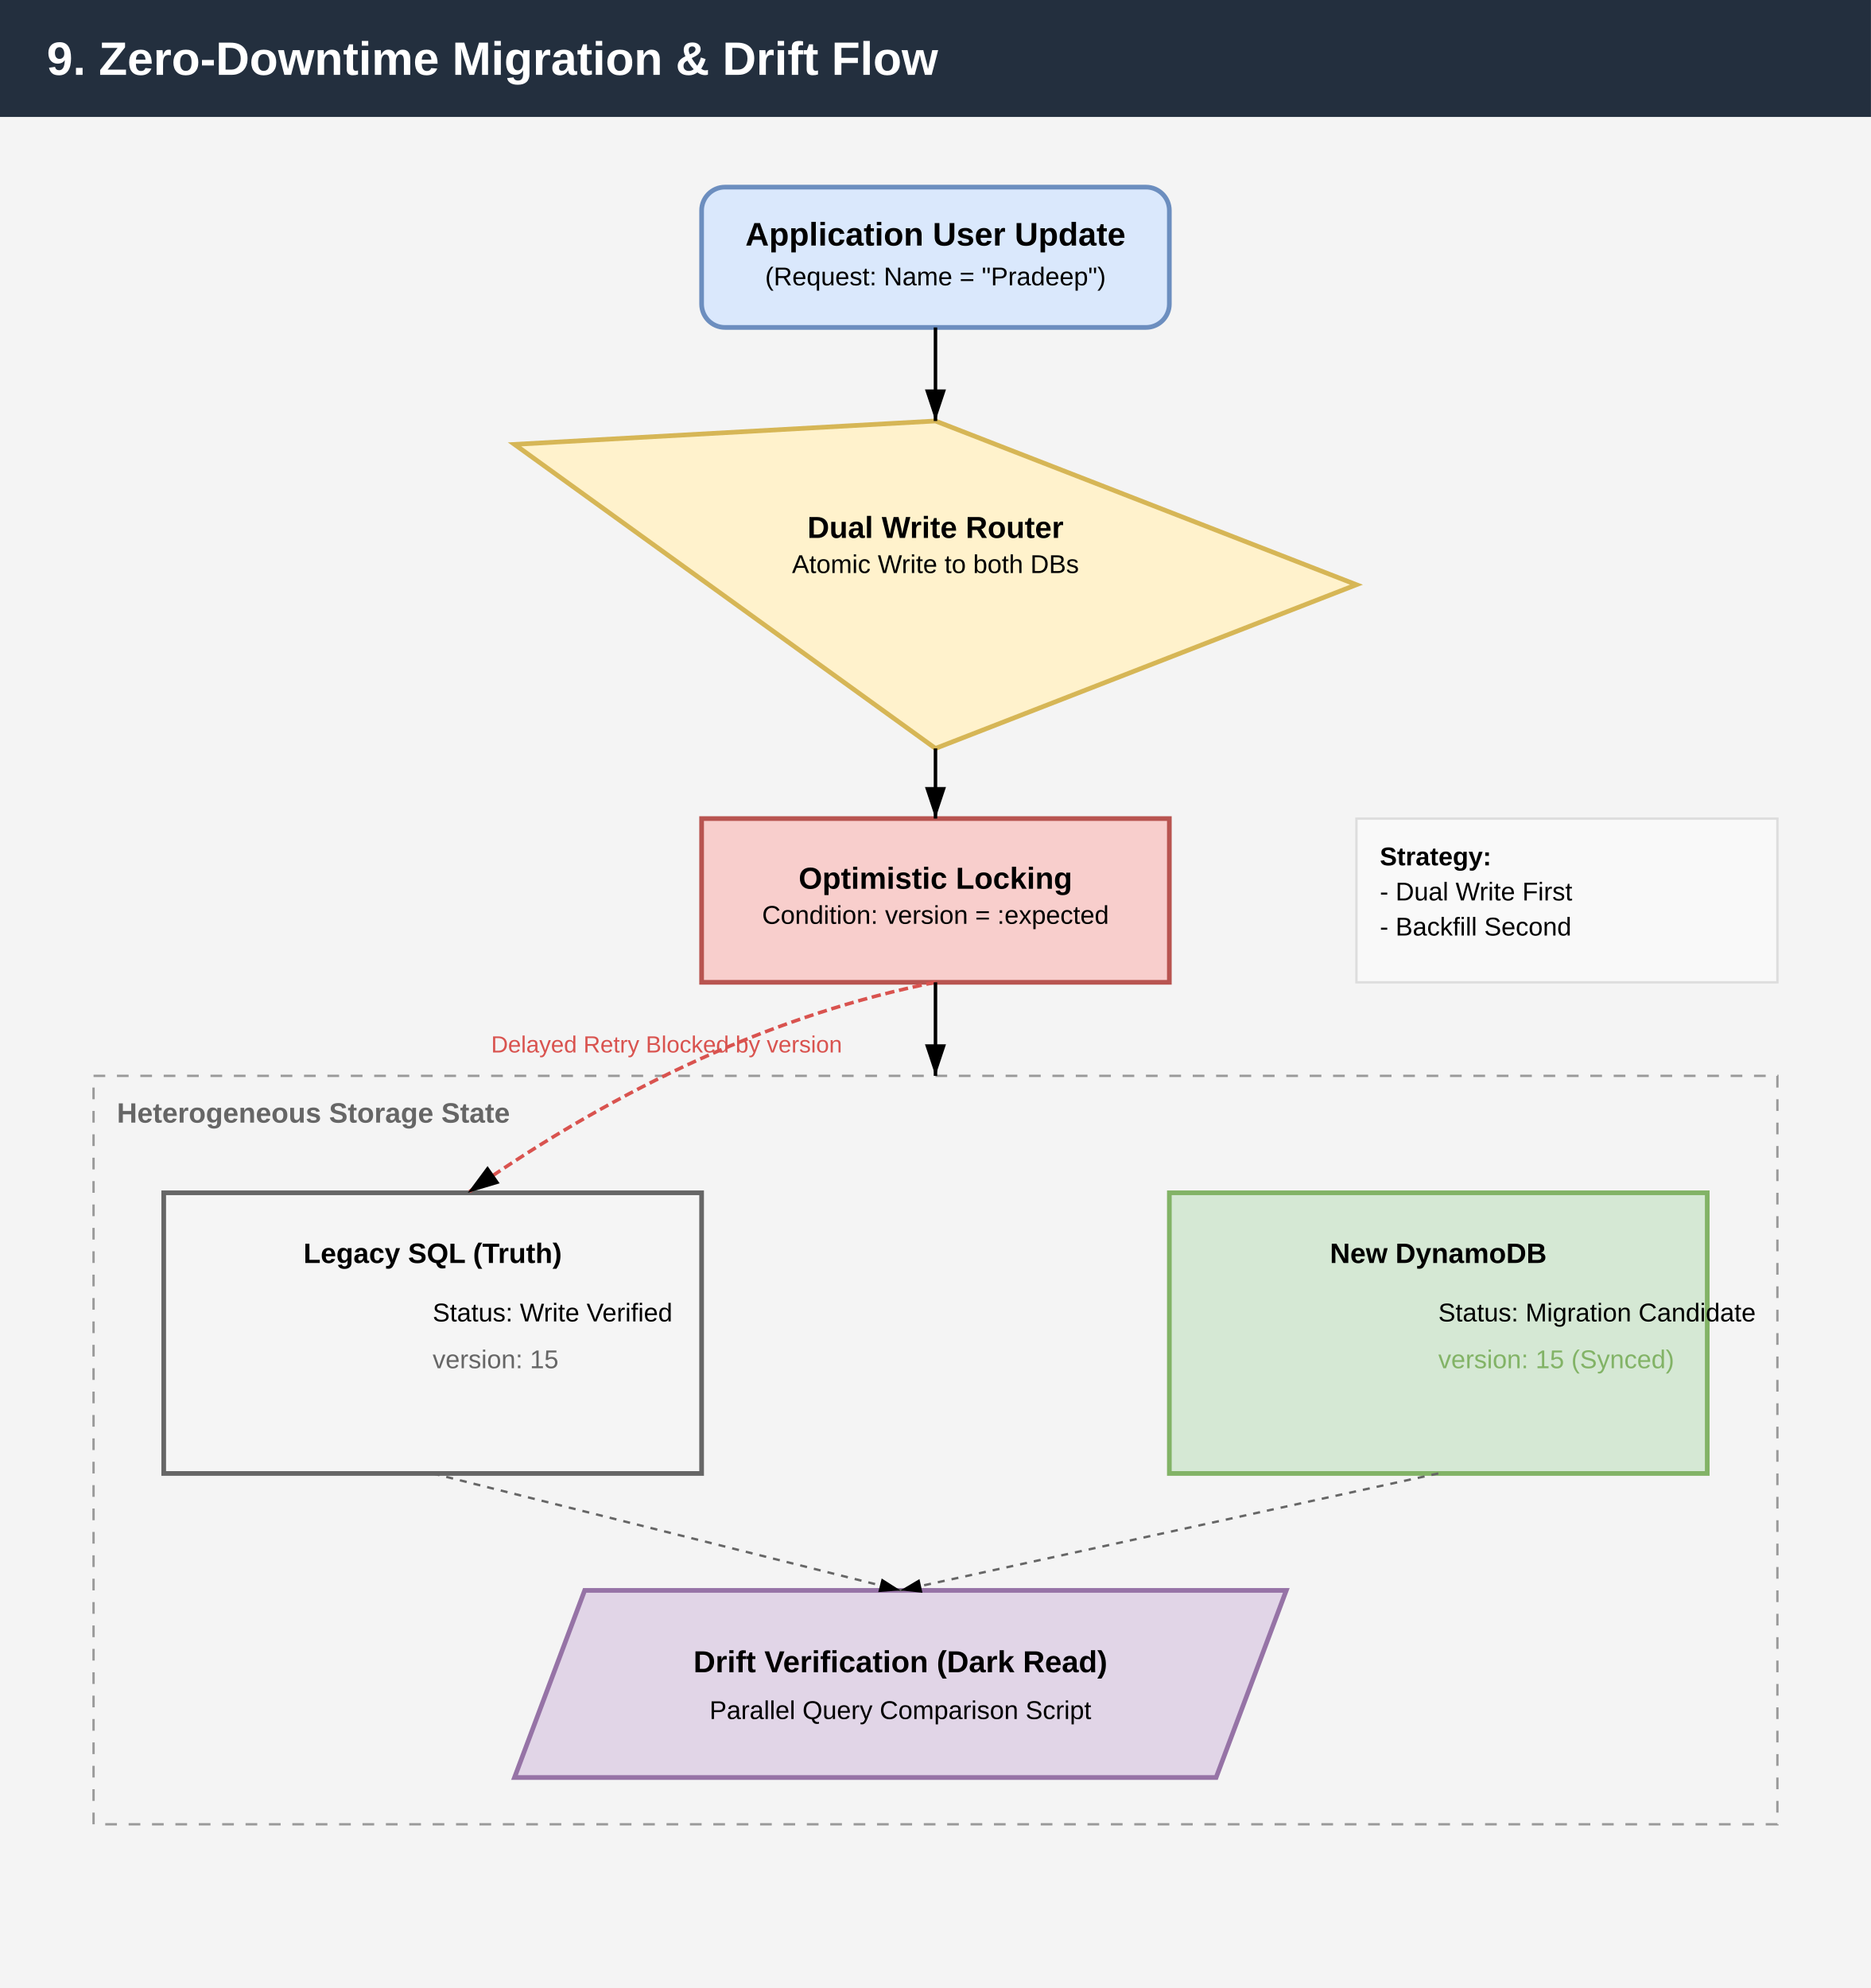
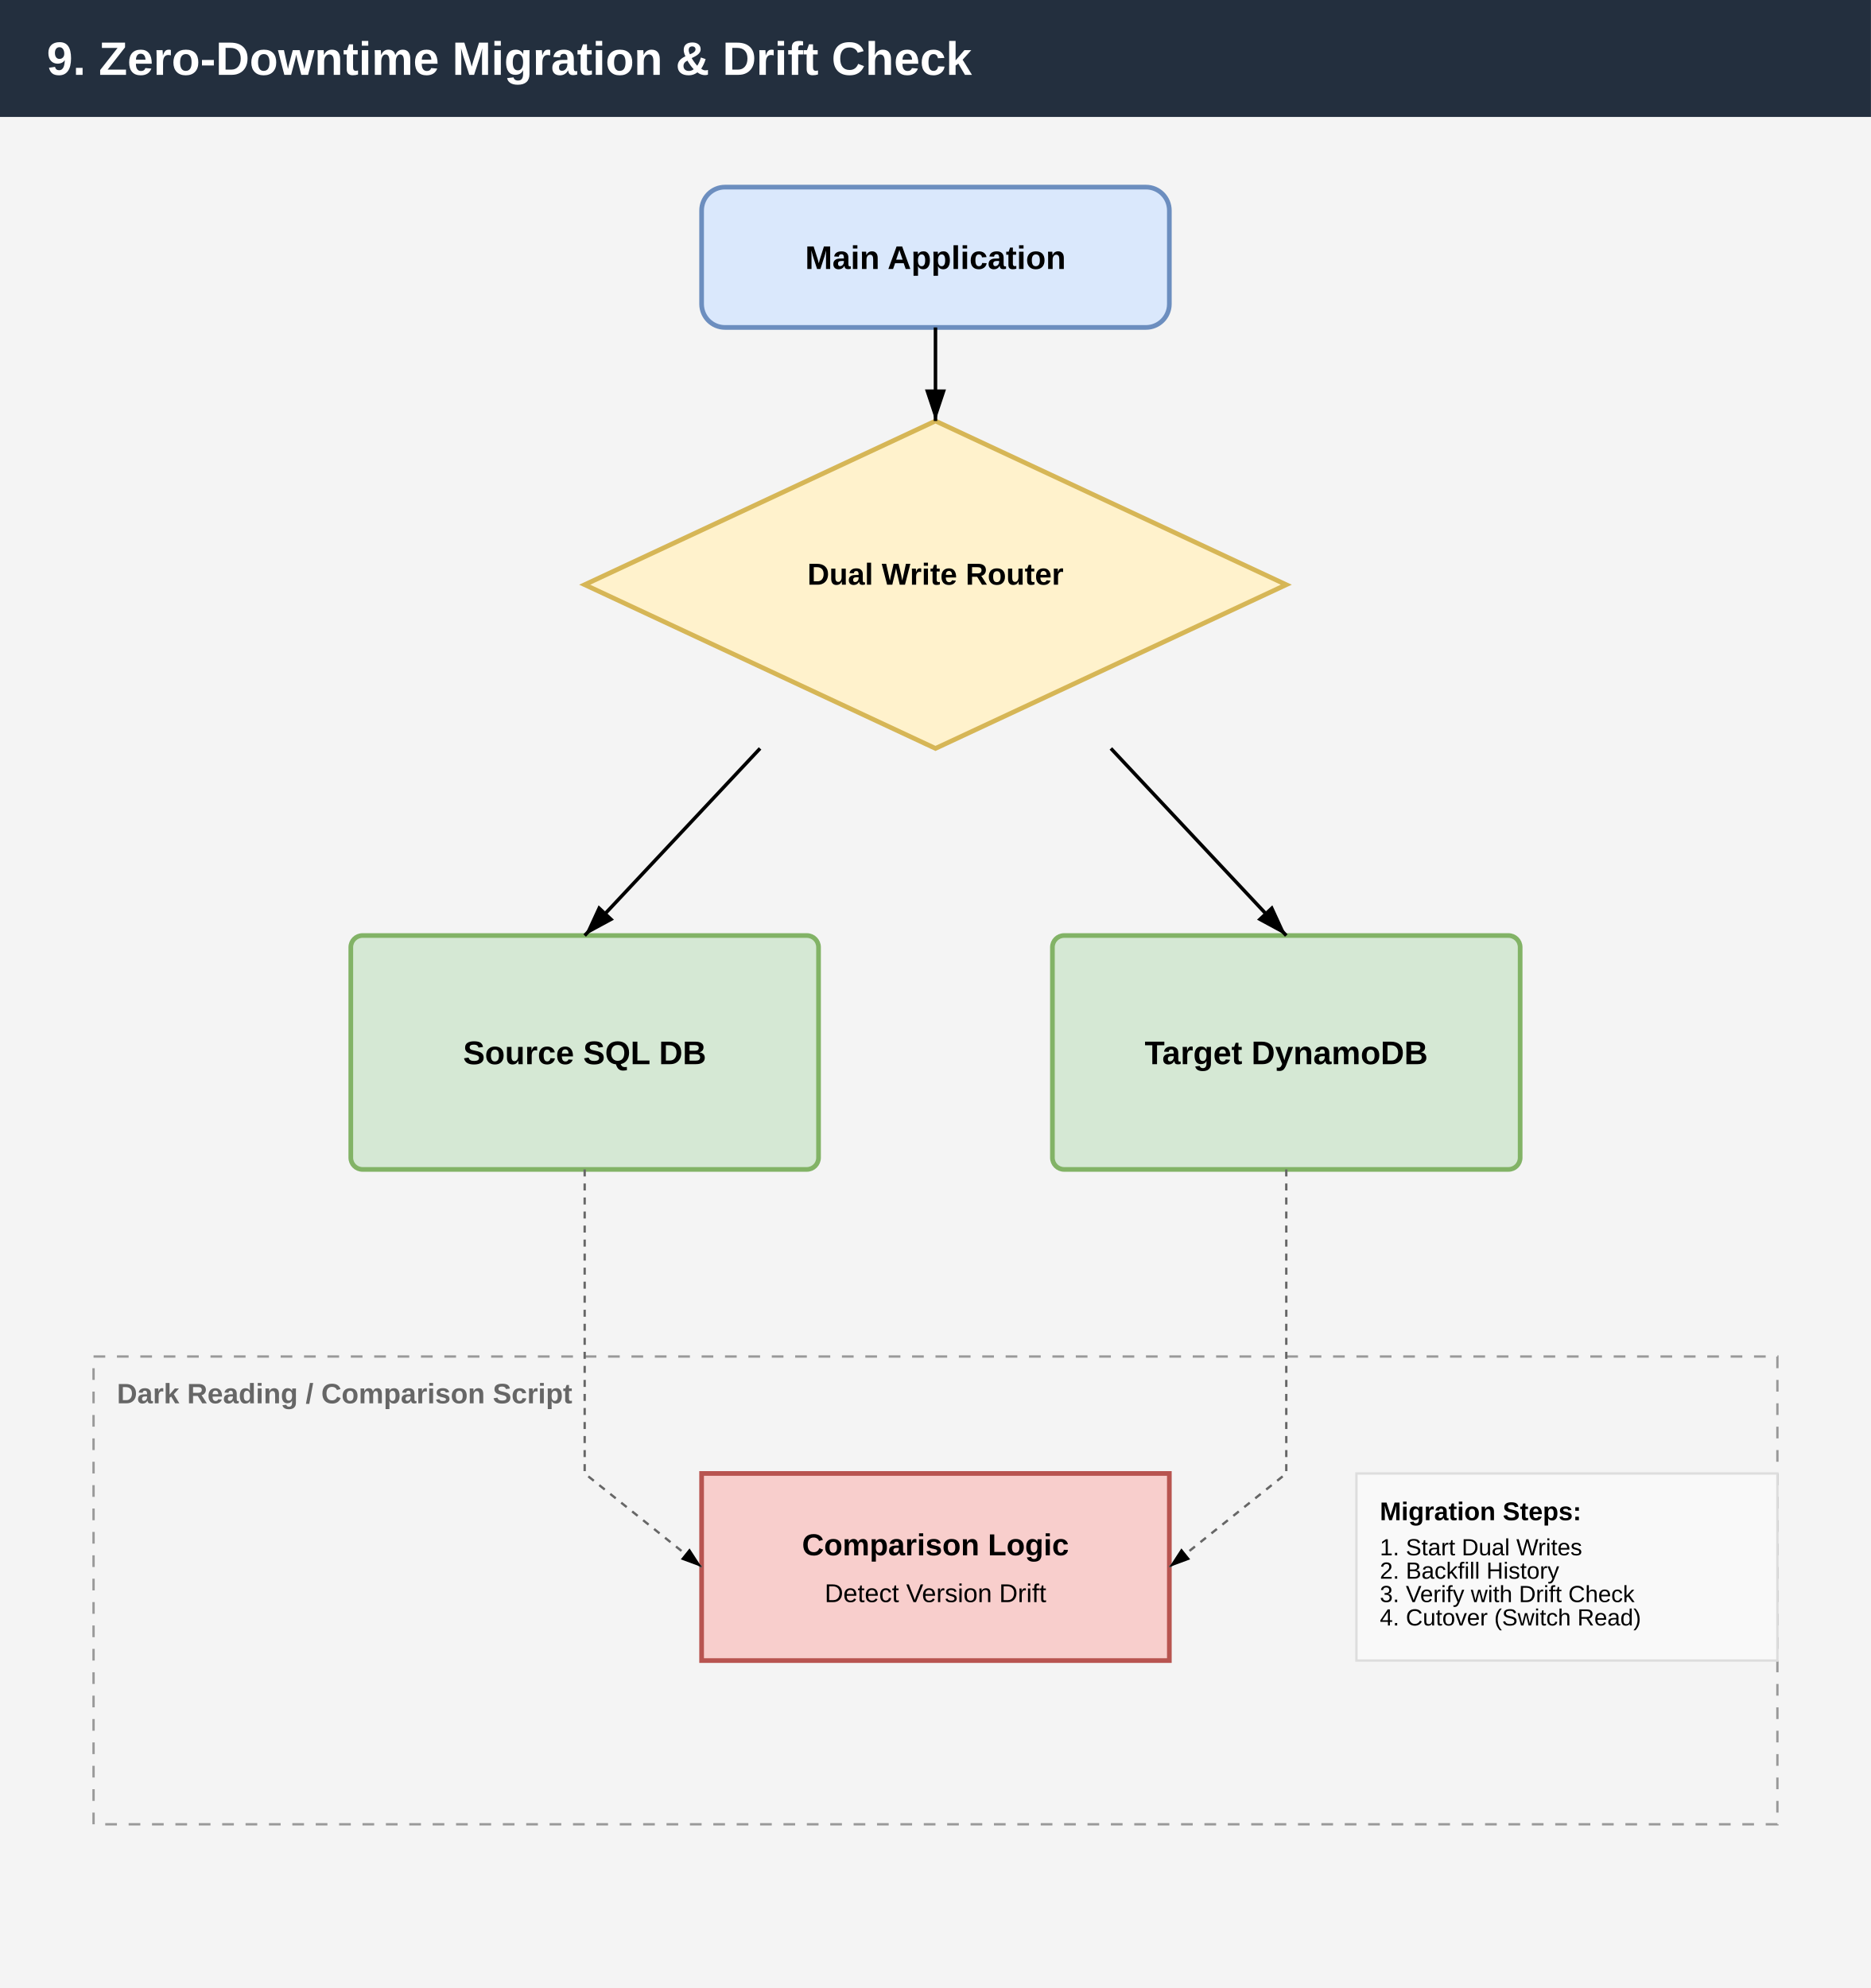
<svg xmlns="http://www.w3.org/2000/svg" viewBox="0 0 800 850">
  <defs>
    <marker id="arrow" markerWidth="10" markerHeight="10" refX="9" refY="3" orient="auto" markerUnits="strokeWidth">
      <path d="M0,0 L0,6 L9,3 z" fill="#000" />
    </marker>
  </defs>
  <rect width="100%" height="100%" fill="#f4f4f4" />
  <rect width="100%" height="50" fill="#232F3E" />
-   <text x="20" y="32" font-family="Arial" font-size="20" fill="#ffffff" font-weight="bold">9. Zero-Downtime Migration &amp; Drift Flow</text>
+   <text x="20" y="32" font-family="Arial" font-size="20" fill="#ffffff" font-weight="bold">9. Zero-Downtime Migration &amp; Drift Check</text>
  <rect x="300" y="80" width="200" height="60" rx="10" fill="#dae8fc" stroke="#6c8ebf" stroke-width="2" />
-   <text x="400" y="105" text-anchor="middle" font-family="Arial" font-size="14" font-weight="bold">Application User Update</text>
-   <text x="400" y="122" text-anchor="middle" font-family="Arial" font-size="11">(Request: Name = "Pradeep")</text>
-   <path d="M400,160 L580,230 L400,300 L220,170 Z" fill="#fff2cc" stroke="#d6b656" stroke-width="2" transform="translate(0,20)" />
-   <text x="400" y="230" text-anchor="middle" font-family="Arial" font-size="13" font-weight="bold">Dual Write Router</text>
-   <text x="400" y="245" text-anchor="middle" font-family="Arial" font-size="11">Atomic Write to both DBs</text>
+   <text x="400" y="115" text-anchor="middle" font-family="Arial" font-size="14" font-weight="bold">Main Application</text>
+   <path d="M400,180 L550,250 L400,320 L250,250 Z" fill="#fff2cc" stroke="#d6b656" stroke-width="2" />
+   <text x="400" y="250" text-anchor="middle" font-family="Arial" font-size="13" font-weight="bold">Dual Write Router</text>
  <line x1="400" y1="140" x2="400" y2="180" stroke="#000" stroke-width="1.5" marker-end="url(#arrow)" />
-   <rect x="300" y="350" width="200" height="70" fill="#f8cecc" stroke="#b85450" stroke-width="2" />
-   <text x="400" y="380" text-anchor="middle" font-family="Arial" font-size="13" font-weight="bold">Optimistic Locking</text>
-   <text x="400" y="395" text-anchor="middle" font-family="Arial" font-size="11">Condition: version = :expected</text>
-   <line x1="400" y1="320" x2="400" y2="350" stroke="#000" stroke-width="1.5" marker-end="url(#arrow)" />
-   <rect x="40" y="460" width="720" height="320" fill="none" stroke="#999" stroke-dasharray="5,5" />
-   <text x="50" y="480" font-family="Arial" font-size="12" font-weight="bold" fill="#666">Heterogeneous Storage State</text>
-   <rect x="70" y="510" width="230" height="120" fill="#f5f5f5" stroke="#666" stroke-width="2" />
-   <text x="185" y="540" text-anchor="middle" font-family="Arial" font-size="12" font-weight="bold">Legacy SQL (Truth)</text>
-   <text x="185" y="565" font-family="Arial" font-size="11">Status: Write Verified</text>
-   <text x="185" y="585" font-family="Arial" font-size="11" fill="#666">version: 15</text>
-   <rect x="500" y="510" width="230" height="120" fill="#d5e8d4" stroke="#82b366" stroke-width="2" />
-   <text x="615" y="540" text-anchor="middle" font-family="Arial" font-size="12" font-weight="bold">New DynamoDB</text>
-   <text x="615" y="565" font-family="Arial" font-size="11">Status: Migration Candidate</text>
-   <text x="615" y="585" font-family="Arial" font-size="11" fill="#82b366">version: 15 (Synced)</text>
-   <polygon points="250,680 550,680 520,760 220,760" fill="#e1d5e7" stroke="#9673a6" stroke-width="2" />
-   <text x="385" y="715" text-anchor="middle" font-family="Arial" font-size="13" font-weight="bold">Drift Verification (Dark Read)</text>
-   <text x="385" y="735" text-anchor="middle" font-family="Arial" font-size="11">Parallel Query Comparison Script</text>
-   <path d="M 400 420 Q 300 440 200 510" fill="none" stroke="#d9534f" stroke-width="1.5" stroke-dasharray="4,2" marker-end="url(#arrow)" />
-   <text x="210" y="450" font-family="Arial" font-size="10" fill="#d9534f">Delayed Retry Blocked by version</text>
-   <line x1="400" y1="420" x2="400" y2="460" stroke="#000" stroke-width="1.5" marker-end="url(#arrow)" />
-   <line x1="185" y1="630" x2="385" y2="680" stroke="#666" stroke-width="1" stroke-dasharray="3,3" marker-end="url(#arrow)" />
-   <line x1="615" y1="630" x2="385" y2="680" stroke="#666" stroke-width="1" stroke-dasharray="3,3" marker-end="url(#arrow)" />
-   <rect x="580" y="350" width="180" height="70" fill="#f9f9f9" stroke="#ddd" />
-   <text x="590" y="370" font-family="Arial" font-size="11" font-weight="bold">Strategy:</text>
-   <text x="590" y="385" font-family="Arial" font-size="11">- Dual Write First</text>
-   <text x="590" y="400" font-family="Arial" font-size="11">- Backfill Second</text>
+   <rect x="150" y="400" width="200" height="100" rx="5" fill="#d5e8d4" stroke="#82b366" stroke-width="2" />
+   <text x="250" y="455" text-anchor="middle" font-family="Arial" font-size="14" font-weight="bold">Source SQL DB</text>
+   <rect x="450" y="400" width="200" height="100" rx="5" fill="#d5e8d4" stroke="#82b366" stroke-width="2" />
+   <text x="550" y="455" text-anchor="middle" font-family="Arial" font-size="14" font-weight="bold">Target DynamoDB</text>
+   <line x1="325" y1="320" x2="250" y2="400" stroke="#000" stroke-width="1.5" marker-end="url(#arrow)" />
+   <line x1="475" y1="320" x2="550" y2="400" stroke="#000" stroke-width="1.5" marker-end="url(#arrow)" />
+   <rect x="40" y="580" width="720" height="200" fill="none" stroke="#999" stroke-dasharray="5,5" />
+   <text x="50" y="600" font-family="Arial" font-size="12" font-weight="bold" fill="#666">Dark Reading / Comparison Script</text>
+   <rect x="300" y="630" width="200" height="80" fill="#f8cecc" stroke="#b85450" stroke-width="2" />
+   <text x="400" y="665" text-anchor="middle" font-family="Arial" font-size="13" font-weight="bold">Comparison Logic</text>
+   <text x="400" y="685" text-anchor="middle" font-family="Arial" font-size="11">Detect Version Drift</text>
+   <path d="M250,500 L250,630 L300,670" fill="none" stroke="#666" stroke-width="1" stroke-dasharray="3,3" marker-end="url(#arrow)" />
+   <path d="M550,500 L550,630 L500,670" fill="none" stroke="#666" stroke-width="1" stroke-dasharray="3,3" marker-end="url(#arrow)" />
+   <rect x="580" y="630" width="180" height="80" fill="#f9f9f9" stroke="#ddd" />
+   <text x="590" y="650" font-family="Arial" font-size="11" font-weight="bold">Migration Steps:</text>
+   <text x="590" y="665" font-family="Arial" font-size="10">1. Start Dual Writes</text>
+   <text x="590" y="675" font-family="Arial" font-size="10">2. Backfill History</text>
+   <text x="590" y="685" font-family="Arial" font-size="10">3. Verify with Drift Check</text>
+   <text x="590" y="695" font-family="Arial" font-size="10">4. Cutover (Switch Read)</text>
</svg>
